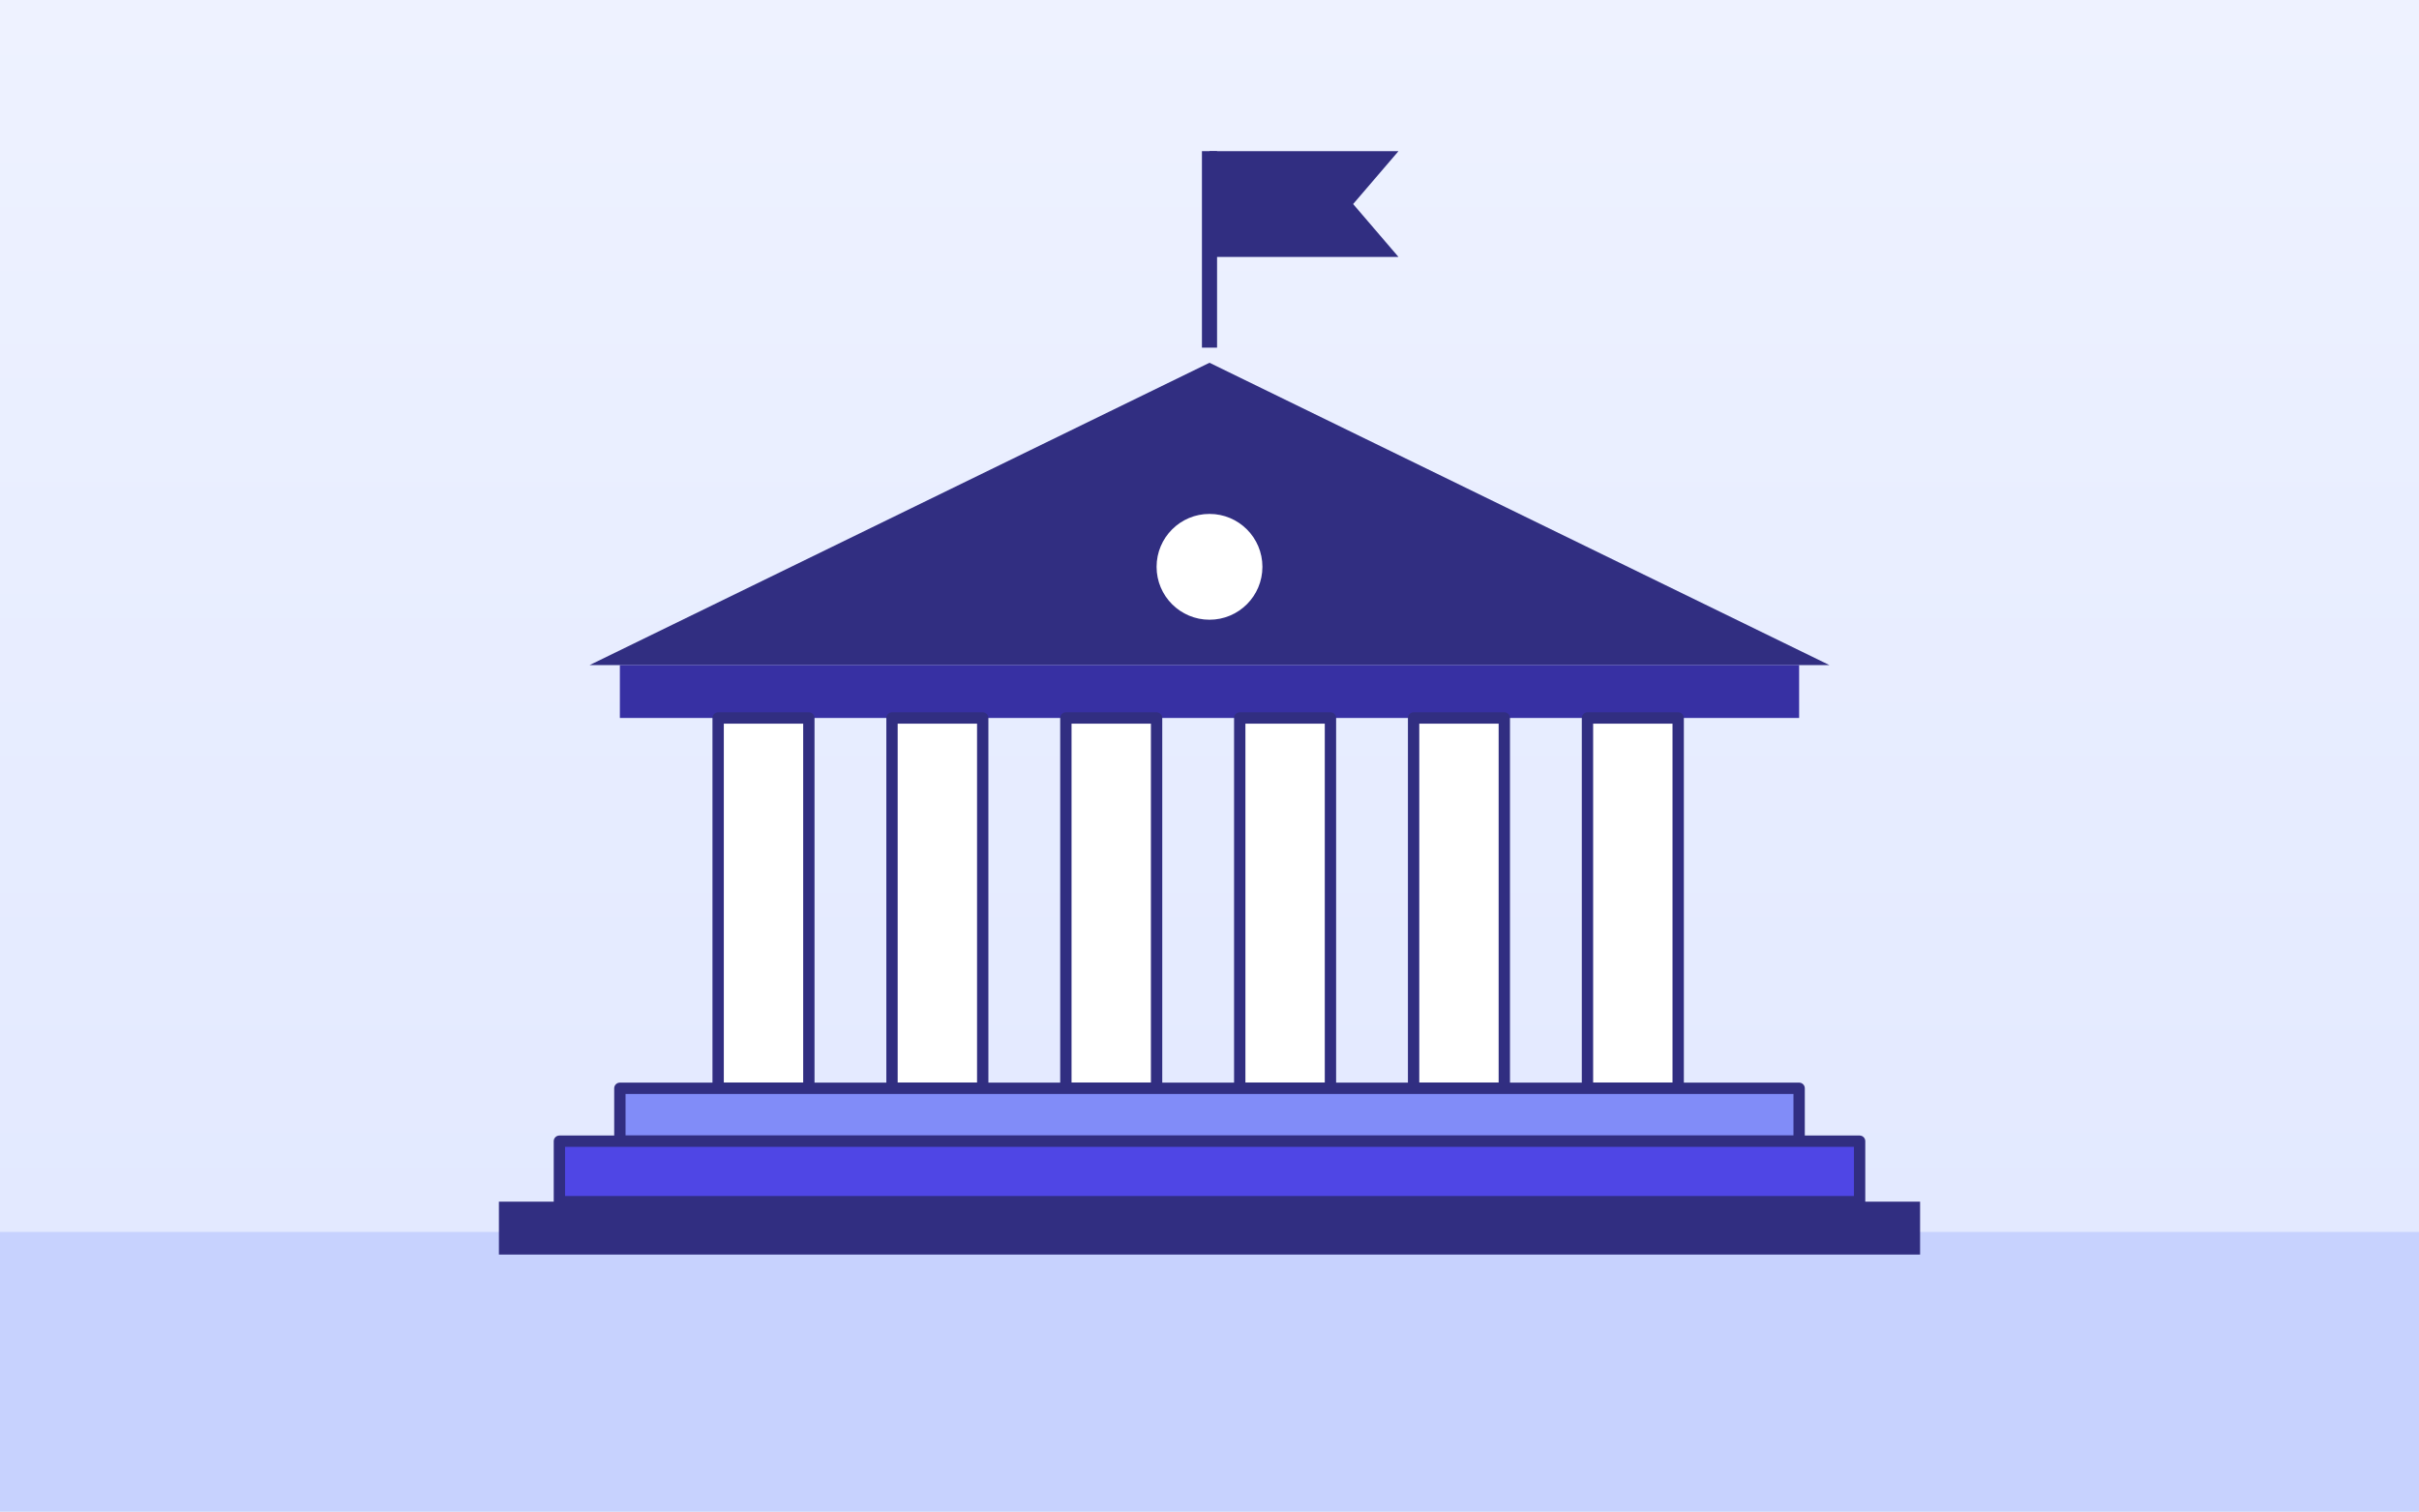
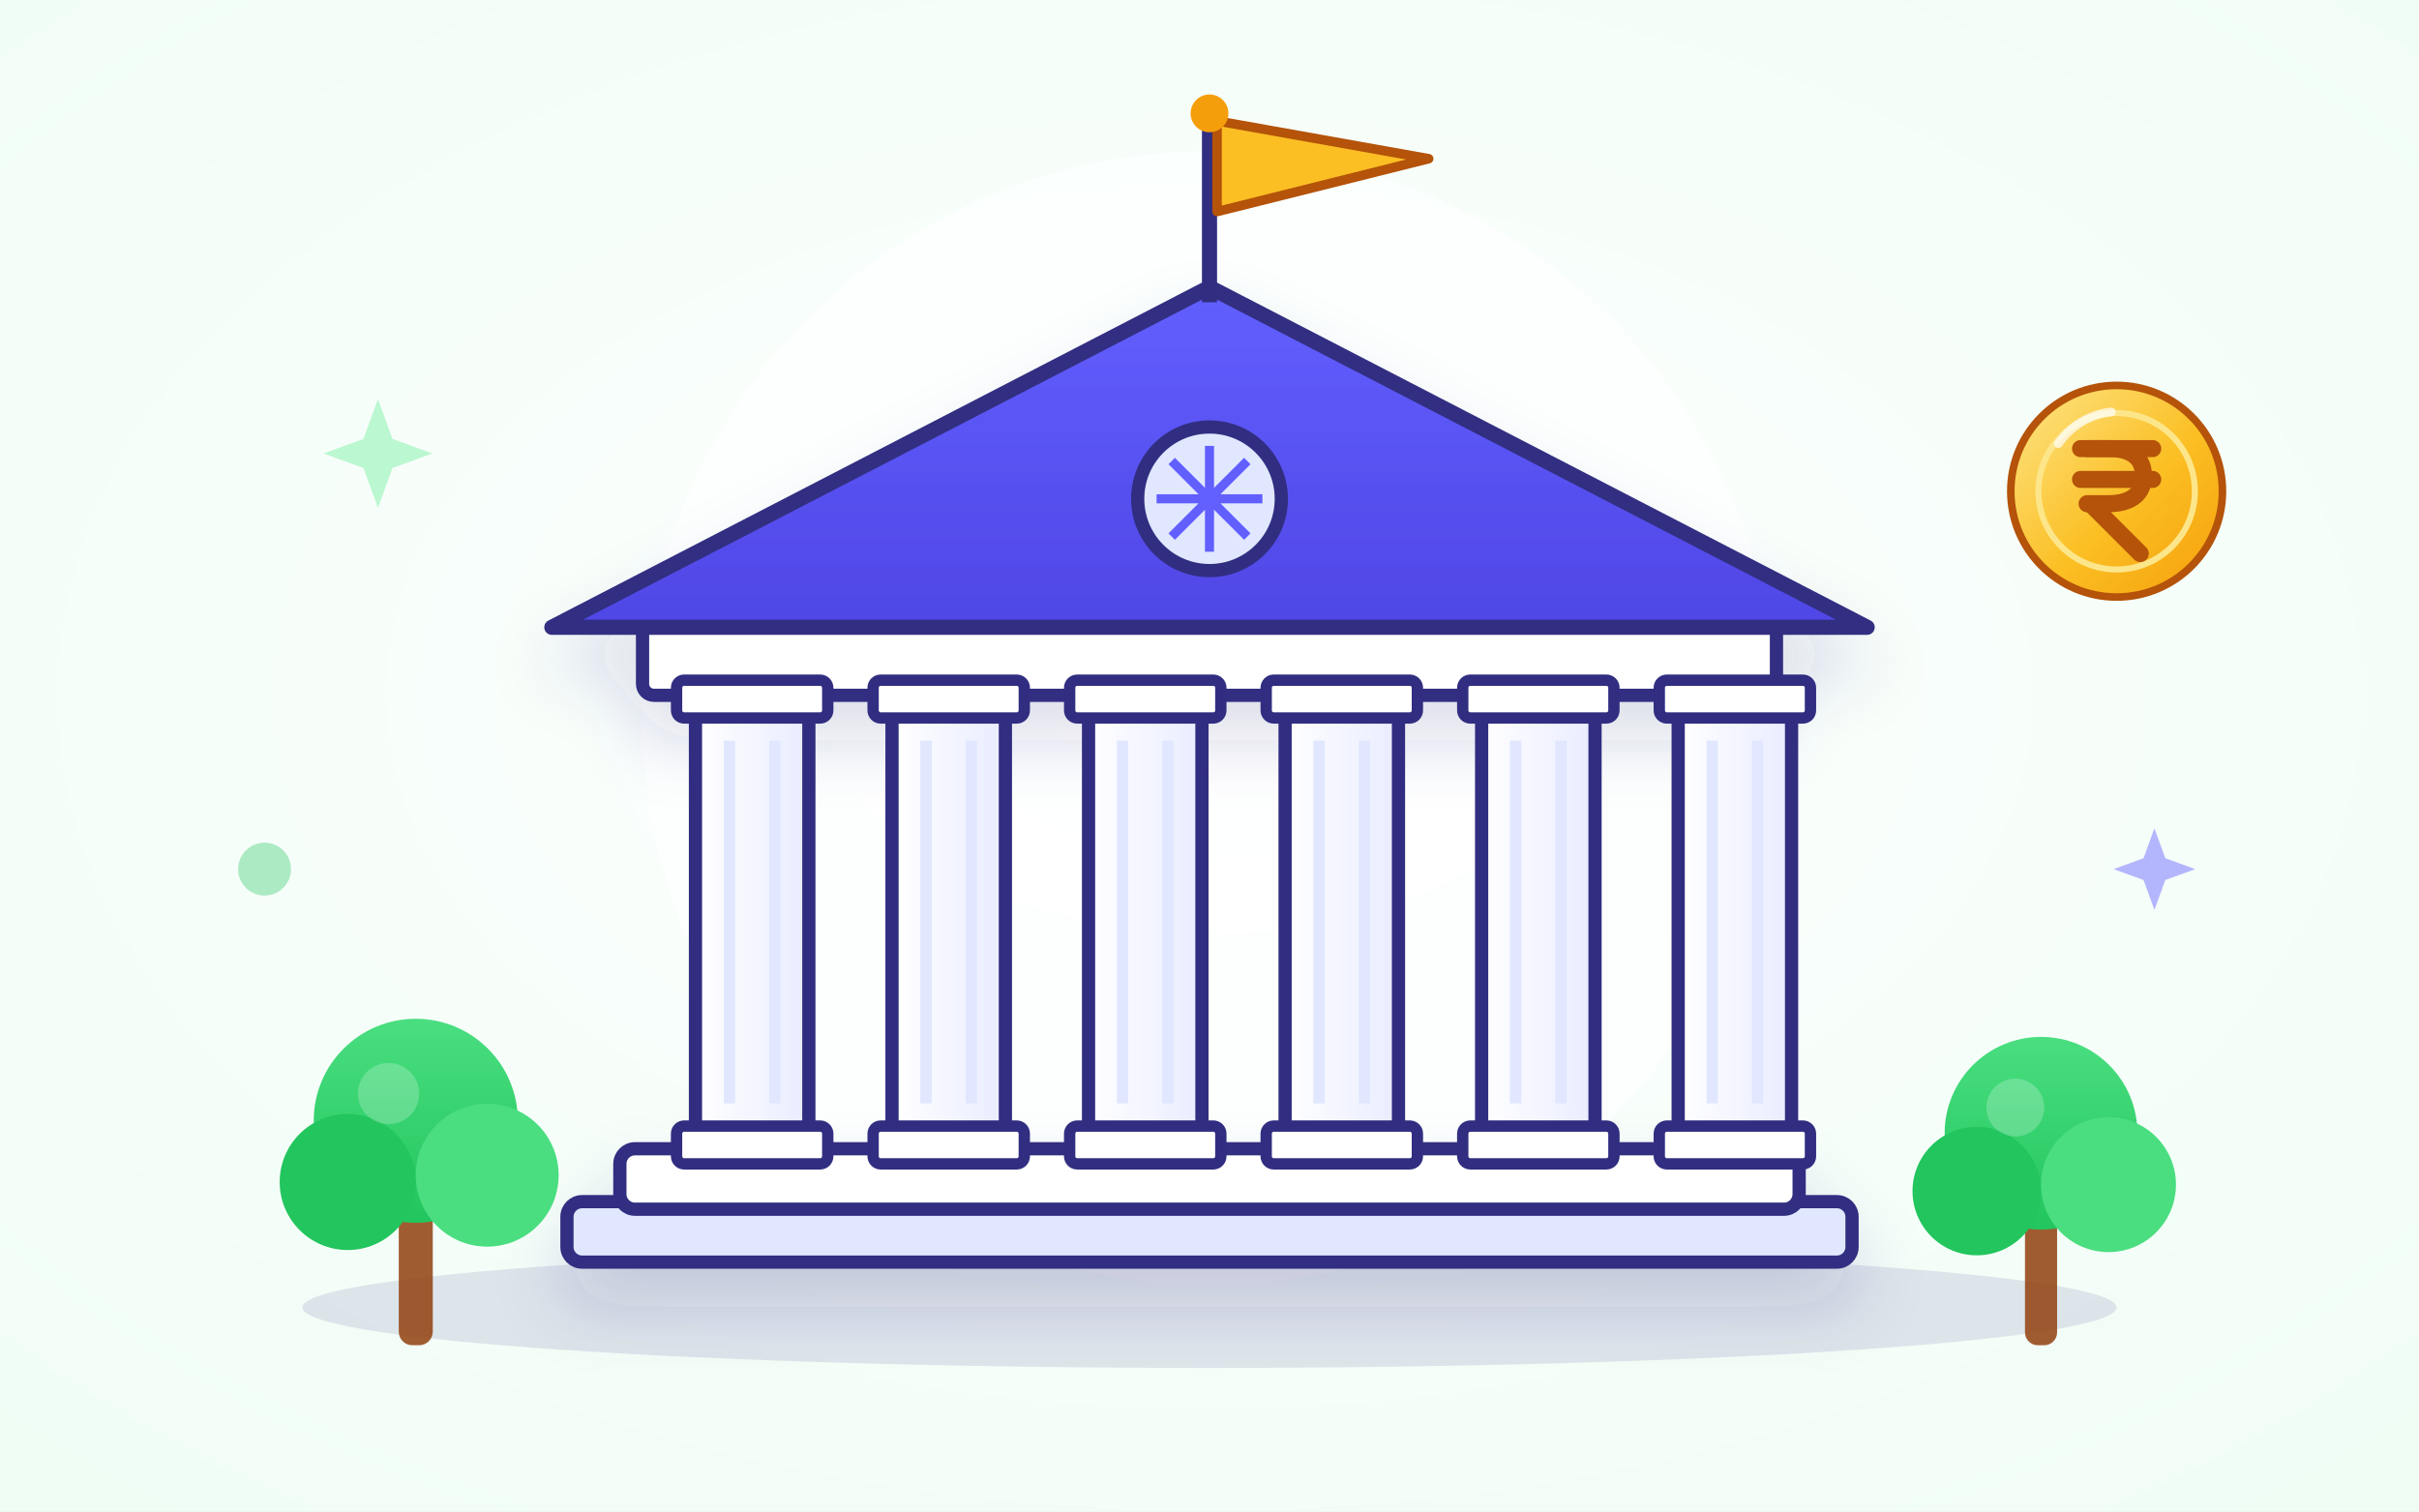
<svg xmlns="http://www.w3.org/2000/svg" viewBox="0 0 640 400" preserveAspectRatio="xMidYMid slice">
  <defs>
-     <linearGradient id="g" x1="0" y1="0" x2="0" y2="1">
-       <stop offset="0" stop-color="#EEF2FF" />
-       <stop offset="1" stop-color="#E0E7FF" />
+     <radialGradient id="bg" cx="50%" cy="46%" r="72%">
+       <stop offset="0" stop-color="#fff" />
+       <stop offset="1" stop-color="#EFFDF5" />
+     </radialGradient>
+     <linearGradient id="roof" x1="0" y1="0" x2="0" y2="1">
+       <stop offset="0" stop-color="#625FFF" />
+       <stop offset="1" stop-color="#4F46E5" />
    </linearGradient>
+     <linearGradient id="wall" x1="0" y1="0" x2="1" y2="0">
+       <stop offset="0" stop-color="#fff" />
+       <stop offset="1" stop-color="#E9ECFF" />
+     </linearGradient>
+     <linearGradient id="gold" x1="0" y1="0" x2="0" y2="1">
+       <stop offset="0" stop-color="#FDE68A" />
+       <stop offset="1" stop-color="#F59E0B" />
+     </linearGradient>
+     <linearGradient id="goldH" x1="0" y1="0" x2="1" y2="1">
+       <stop offset="0" stop-color="#FDE68A" />
+       <stop offset=".55" stop-color="#FBBF24" />
+       <stop offset="1" stop-color="#F59E0B" />
+     </linearGradient>
+     <linearGradient id="ind" x1="0" y1="0" x2="1" y2="1">
+       <stop offset="0" stop-color="#7C79FF" />
+       <stop offset="1" stop-color="#4F46E5" />
+     </linearGradient>
+     <linearGradient id="leaf" x1="0" y1="0" x2="0" y2="1">
+       <stop offset="0" stop-color="#4ADE80" />
+       <stop offset="1" stop-color="#22C55E" />
+     </linearGradient>
+     <filter id="sh" x="-30%" y="-30%" width="160%" height="170%">
+       <feDropShadow dx="0" dy="10" stdDeviation="9" flood-color="#312E81" flood-opacity=".16" />
+     </filter>
+     <filter id="sh2" x="-30%" y="-30%" width="160%" height="170%">
+       <feDropShadow dx="0" dy="4" stdDeviation="4" flood-color="#312E81" flood-opacity=".18" />
+     </filter>
  </defs>
-   <rect width="640" height="400" fill="url(#g)" />
-   <rect y="326" width="640" height="74" fill="#C7D2FE" />
-   <path d="M320 92V40" stroke="#312E81" stroke-width="4" />
-   <path d="M320 40h50l-12 14 12 14h-50z" fill="#312E81" />
-   <polygon points="156,176 320,96 484,176" fill="#312E81" />
-   <circle cx="320" cy="150" r="14" fill="#fff" />
-   <rect x="164" y="176" width="312" height="14" fill="#3730A3" />
-   <rect x="190" y="190" width="24" height="98" fill="#fff" stroke="#312E81" stroke-width="3" stroke-linejoin="round" />
-   <rect x="236" y="190" width="24" height="98" fill="#fff" stroke="#312E81" stroke-width="3" stroke-linejoin="round" />
-   <rect x="282" y="190" width="24" height="98" fill="#fff" stroke="#312E81" stroke-width="3" stroke-linejoin="round" />
-   <rect x="328" y="190" width="24" height="98" fill="#fff" stroke="#312E81" stroke-width="3" stroke-linejoin="round" />
-   <rect x="374" y="190" width="24" height="98" fill="#fff" stroke="#312E81" stroke-width="3" stroke-linejoin="round" />
-   <rect x="420" y="190" width="24" height="98" fill="#fff" stroke="#312E81" stroke-width="3" stroke-linejoin="round" />
-   <rect x="164" y="288" width="312" height="14" fill="#818CF8" stroke="#312E81" stroke-width="3" stroke-linejoin="round" />
-   <rect x="148" y="302" width="344" height="16" fill="#4F46E5" stroke="#312E81" stroke-width="3" stroke-linejoin="round" />
-   <rect x="132" y="318" width="376" height="14" fill="#312E81" />
+   <rect width="640" height="400" fill="url(#bg)" />
+   <circle cx="320" cy="190" r="150" fill="#fff" opacity=".55" />
+   <ellipse cx="320" cy="346" rx="240" ry="16" fill="#312E81" opacity="0.12" />
+   <g filter="url(#sh)">
+     <rect x="150" y="318" width="340" height="16" rx="4" fill="#E0E7FF" stroke="#312E81" stroke-width="3.5" />
+     <rect x="164" y="304" width="312" height="16" rx="4" fill="#fff" stroke="#312E81" stroke-width="3.5" />
+     <rect x="170" y="164" width="300" height="20" rx="3" fill="#fff" stroke="#312E81" stroke-width="3.5" />
+     <polygon points="146,166 320,76 494,166" fill="url(#roof)" stroke="#312E81" stroke-width="4" stroke-linejoin="round" />
+   </g>
+   <circle cx="320" cy="132" r="19" fill="#E0E7FF" stroke="#312E81" stroke-width="3.5" />
+   <path d="M320 118v28M306 132h28M310 122l20 20M330 122l-20 20" stroke="#625FFF" stroke-width="2.4" />
+   <rect x="184" y="184" width="30" height="122" fill="url(#wall)" stroke="#312E81" stroke-width="3.5" />
+   <rect x="179" y="180" width="40" height="10" rx="2" fill="#fff" stroke="#312E81" stroke-width="3" />
+   <rect x="179" y="298" width="40" height="10" rx="2" fill="#fff" stroke="#312E81" stroke-width="3" />
+   <path d="M193 196v96M205 196v96" stroke="#E0E7FF" stroke-width="3" />
+   <rect x="236" y="184" width="30" height="122" fill="url(#wall)" stroke="#312E81" stroke-width="3.5" />
+   <rect x="231" y="180" width="40" height="10" rx="2" fill="#fff" stroke="#312E81" stroke-width="3" />
+   <rect x="231" y="298" width="40" height="10" rx="2" fill="#fff" stroke="#312E81" stroke-width="3" />
+   <path d="M245 196v96M257 196v96" stroke="#E0E7FF" stroke-width="3" />
+   <rect x="288" y="184" width="30" height="122" fill="url(#wall)" stroke="#312E81" stroke-width="3.5" />
+   <rect x="283" y="180" width="40" height="10" rx="2" fill="#fff" stroke="#312E81" stroke-width="3" />
+   <rect x="283" y="298" width="40" height="10" rx="2" fill="#fff" stroke="#312E81" stroke-width="3" />
+   <path d="M297 196v96M309 196v96" stroke="#E0E7FF" stroke-width="3" />
+   <rect x="340" y="184" width="30" height="122" fill="url(#wall)" stroke="#312E81" stroke-width="3.5" />
+   <rect x="335" y="180" width="40" height="10" rx="2" fill="#fff" stroke="#312E81" stroke-width="3" />
+   <rect x="335" y="298" width="40" height="10" rx="2" fill="#fff" stroke="#312E81" stroke-width="3" />
+   <path d="M349 196v96M361 196v96" stroke="#E0E7FF" stroke-width="3" />
+   <rect x="392" y="184" width="30" height="122" fill="url(#wall)" stroke="#312E81" stroke-width="3.5" />
+   <rect x="387" y="180" width="40" height="10" rx="2" fill="#fff" stroke="#312E81" stroke-width="3" />
+   <rect x="387" y="298" width="40" height="10" rx="2" fill="#fff" stroke="#312E81" stroke-width="3" />
+   <path d="M401 196v96M413 196v96" stroke="#E0E7FF" stroke-width="3" />
+   <rect x="444" y="184" width="30" height="122" fill="url(#wall)" stroke="#312E81" stroke-width="3.5" />
+   <rect x="439" y="180" width="40" height="10" rx="2" fill="#fff" stroke="#312E81" stroke-width="3" />
+   <rect x="439" y="298" width="40" height="10" rx="2" fill="#fff" stroke="#312E81" stroke-width="3" />
+   <path d="M453 196v96M465 196v96" stroke="#E0E7FF" stroke-width="3" />
+   <rect x="318" y="30" width="4" height="50" fill="#312E81" />
+   <path d="M322 32l56 10-56 14z" fill="#FBBF24" stroke="#B45309" stroke-width="2.5" stroke-linejoin="round" />
+   <circle cx="320" cy="30" r="5" fill="#F59E0B" />
+   <g transform="translate(110 320) scale(0.9)">
+     <rect x="-5" y="-4" width="10" height="44" rx="4" fill="#92400E" opacity=".85" />
+     <circle cx="0" cy="-26" r="30" fill="url(#leaf)" />
+     <circle cx="-20" cy="-8" r="20" fill="#22C55E" />
+     <circle cx="21" cy="-10" r="21" fill="#4ADE80" />
+     <circle cx="-8" cy="-34" r="9" fill="#fff" opacity=".22" />
+   </g>
+   <g transform="translate(540 322) scale(0.85)">
+     <rect x="-5" y="-4" width="10" height="44" rx="4" fill="#92400E" opacity=".85" />
+     <circle cx="0" cy="-26" r="30" fill="url(#leaf)" />
+     <circle cx="-20" cy="-8" r="20" fill="#22C55E" />
+     <circle cx="21" cy="-10" r="21" fill="#4ADE80" />
+     <circle cx="-8" cy="-34" r="9" fill="#fff" opacity=".22" />
+   </g>
+   <circle cx="560" cy="130" r="28" fill="url(#goldH)" stroke="#B45309" stroke-width="2.0" />
+   <circle cx="560" cy="130" r="20.7" fill="none" stroke="#FDE68A" stroke-width="1.6" />
+   <g transform="translate(560 130) scale(1.736)" fill="none" stroke="#B45309" stroke-width="2.6" stroke-linecap="round" stroke-linejoin="round">
+     <path d="M-5.5-6.5h11M-5.5-1.8h11" />
+     <path d="M-4.5-6.5h3.4c3.6 0 5.2 1.6 5.2 4.2s-1.8 4.2-5.4 4.2h-3.2" />
+     <path d="M-3.8 2.1L3.6 9.5" />
+   </g>
+   <path d="M544.6 117.4a19.6 19.6 0 0 1 14.0 -8.4" stroke="#fff" stroke-width="2.3" stroke-linecap="round" fill="none" opacity=".7" />
+   <path d="M100 105.6L103.84 116.16 114.4 120 103.84 123.84 100 134.4 96.16 123.84 85.6 120 96.16 116.16Z" fill="#BBF7D0" opacity="1" />
+   <path d="M570 219.2L572.88 227.12 580.8 230 572.88 232.88 570 240.8 567.12 232.88 559.2 230 567.12 227.12Z" fill="#625FFF" opacity="0.45" />
+   <circle cx="70" cy="230" r="7" fill="#22C55E" opacity="0.35" />
</svg>
